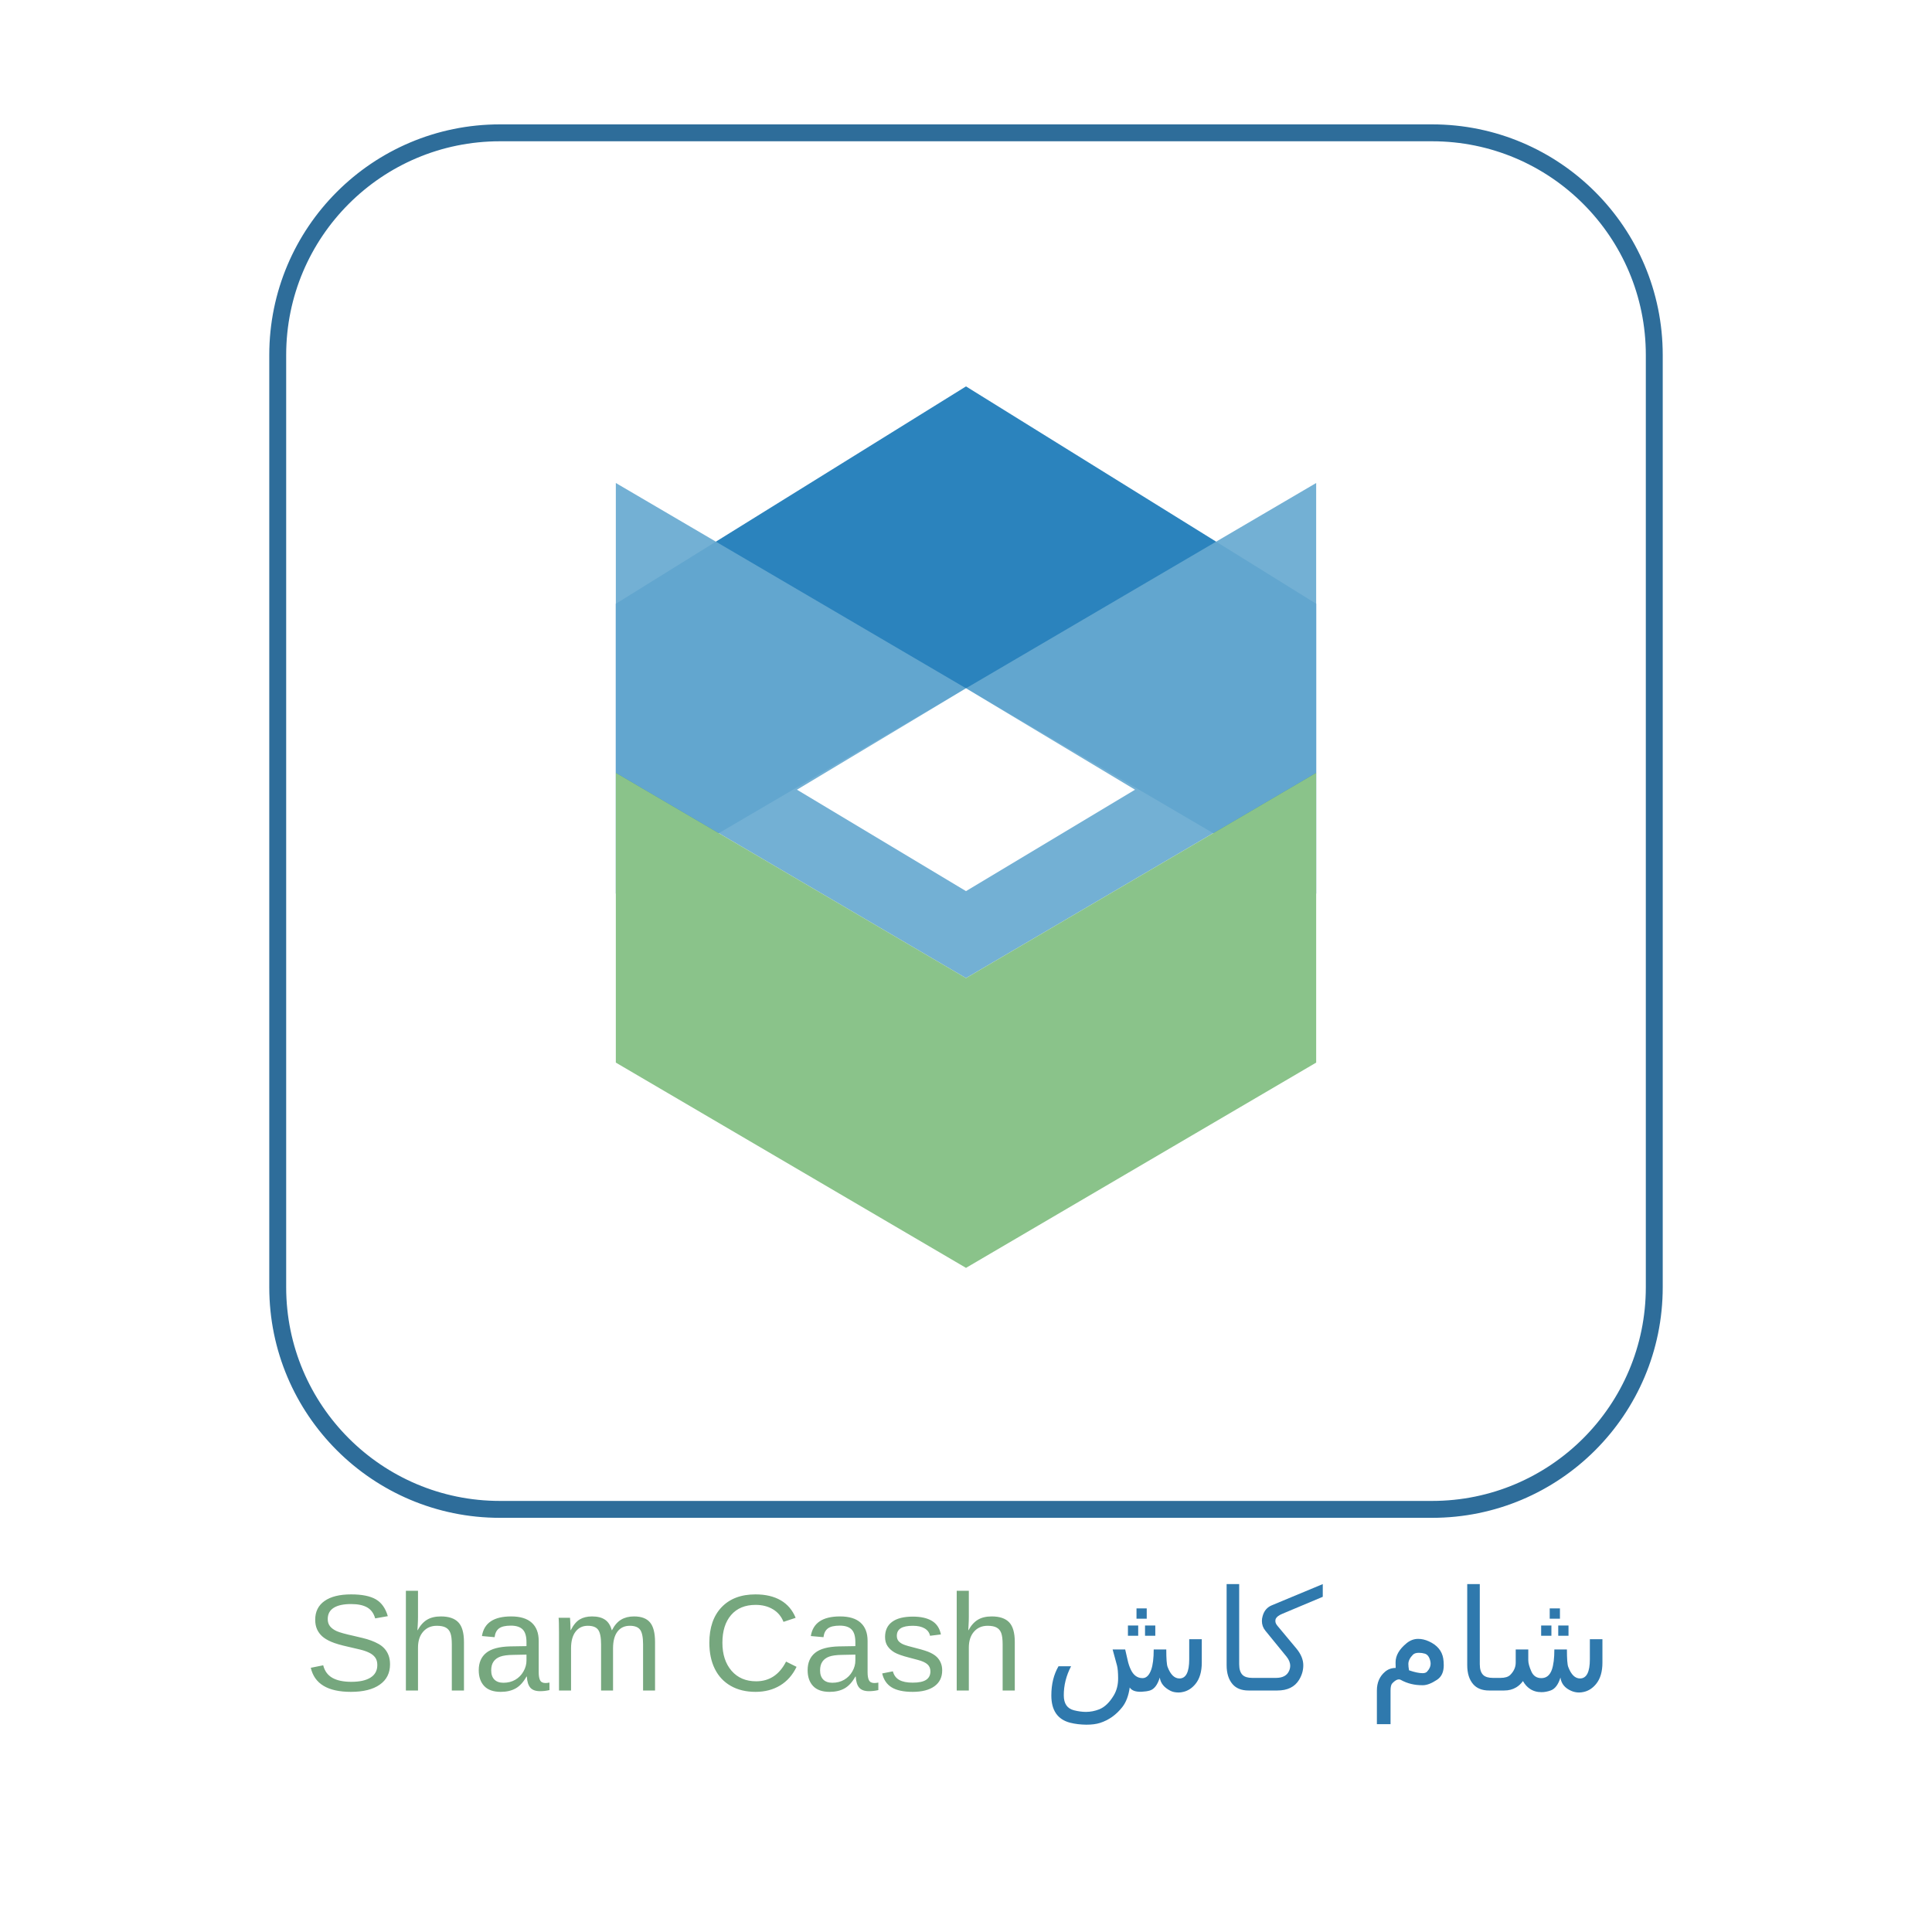
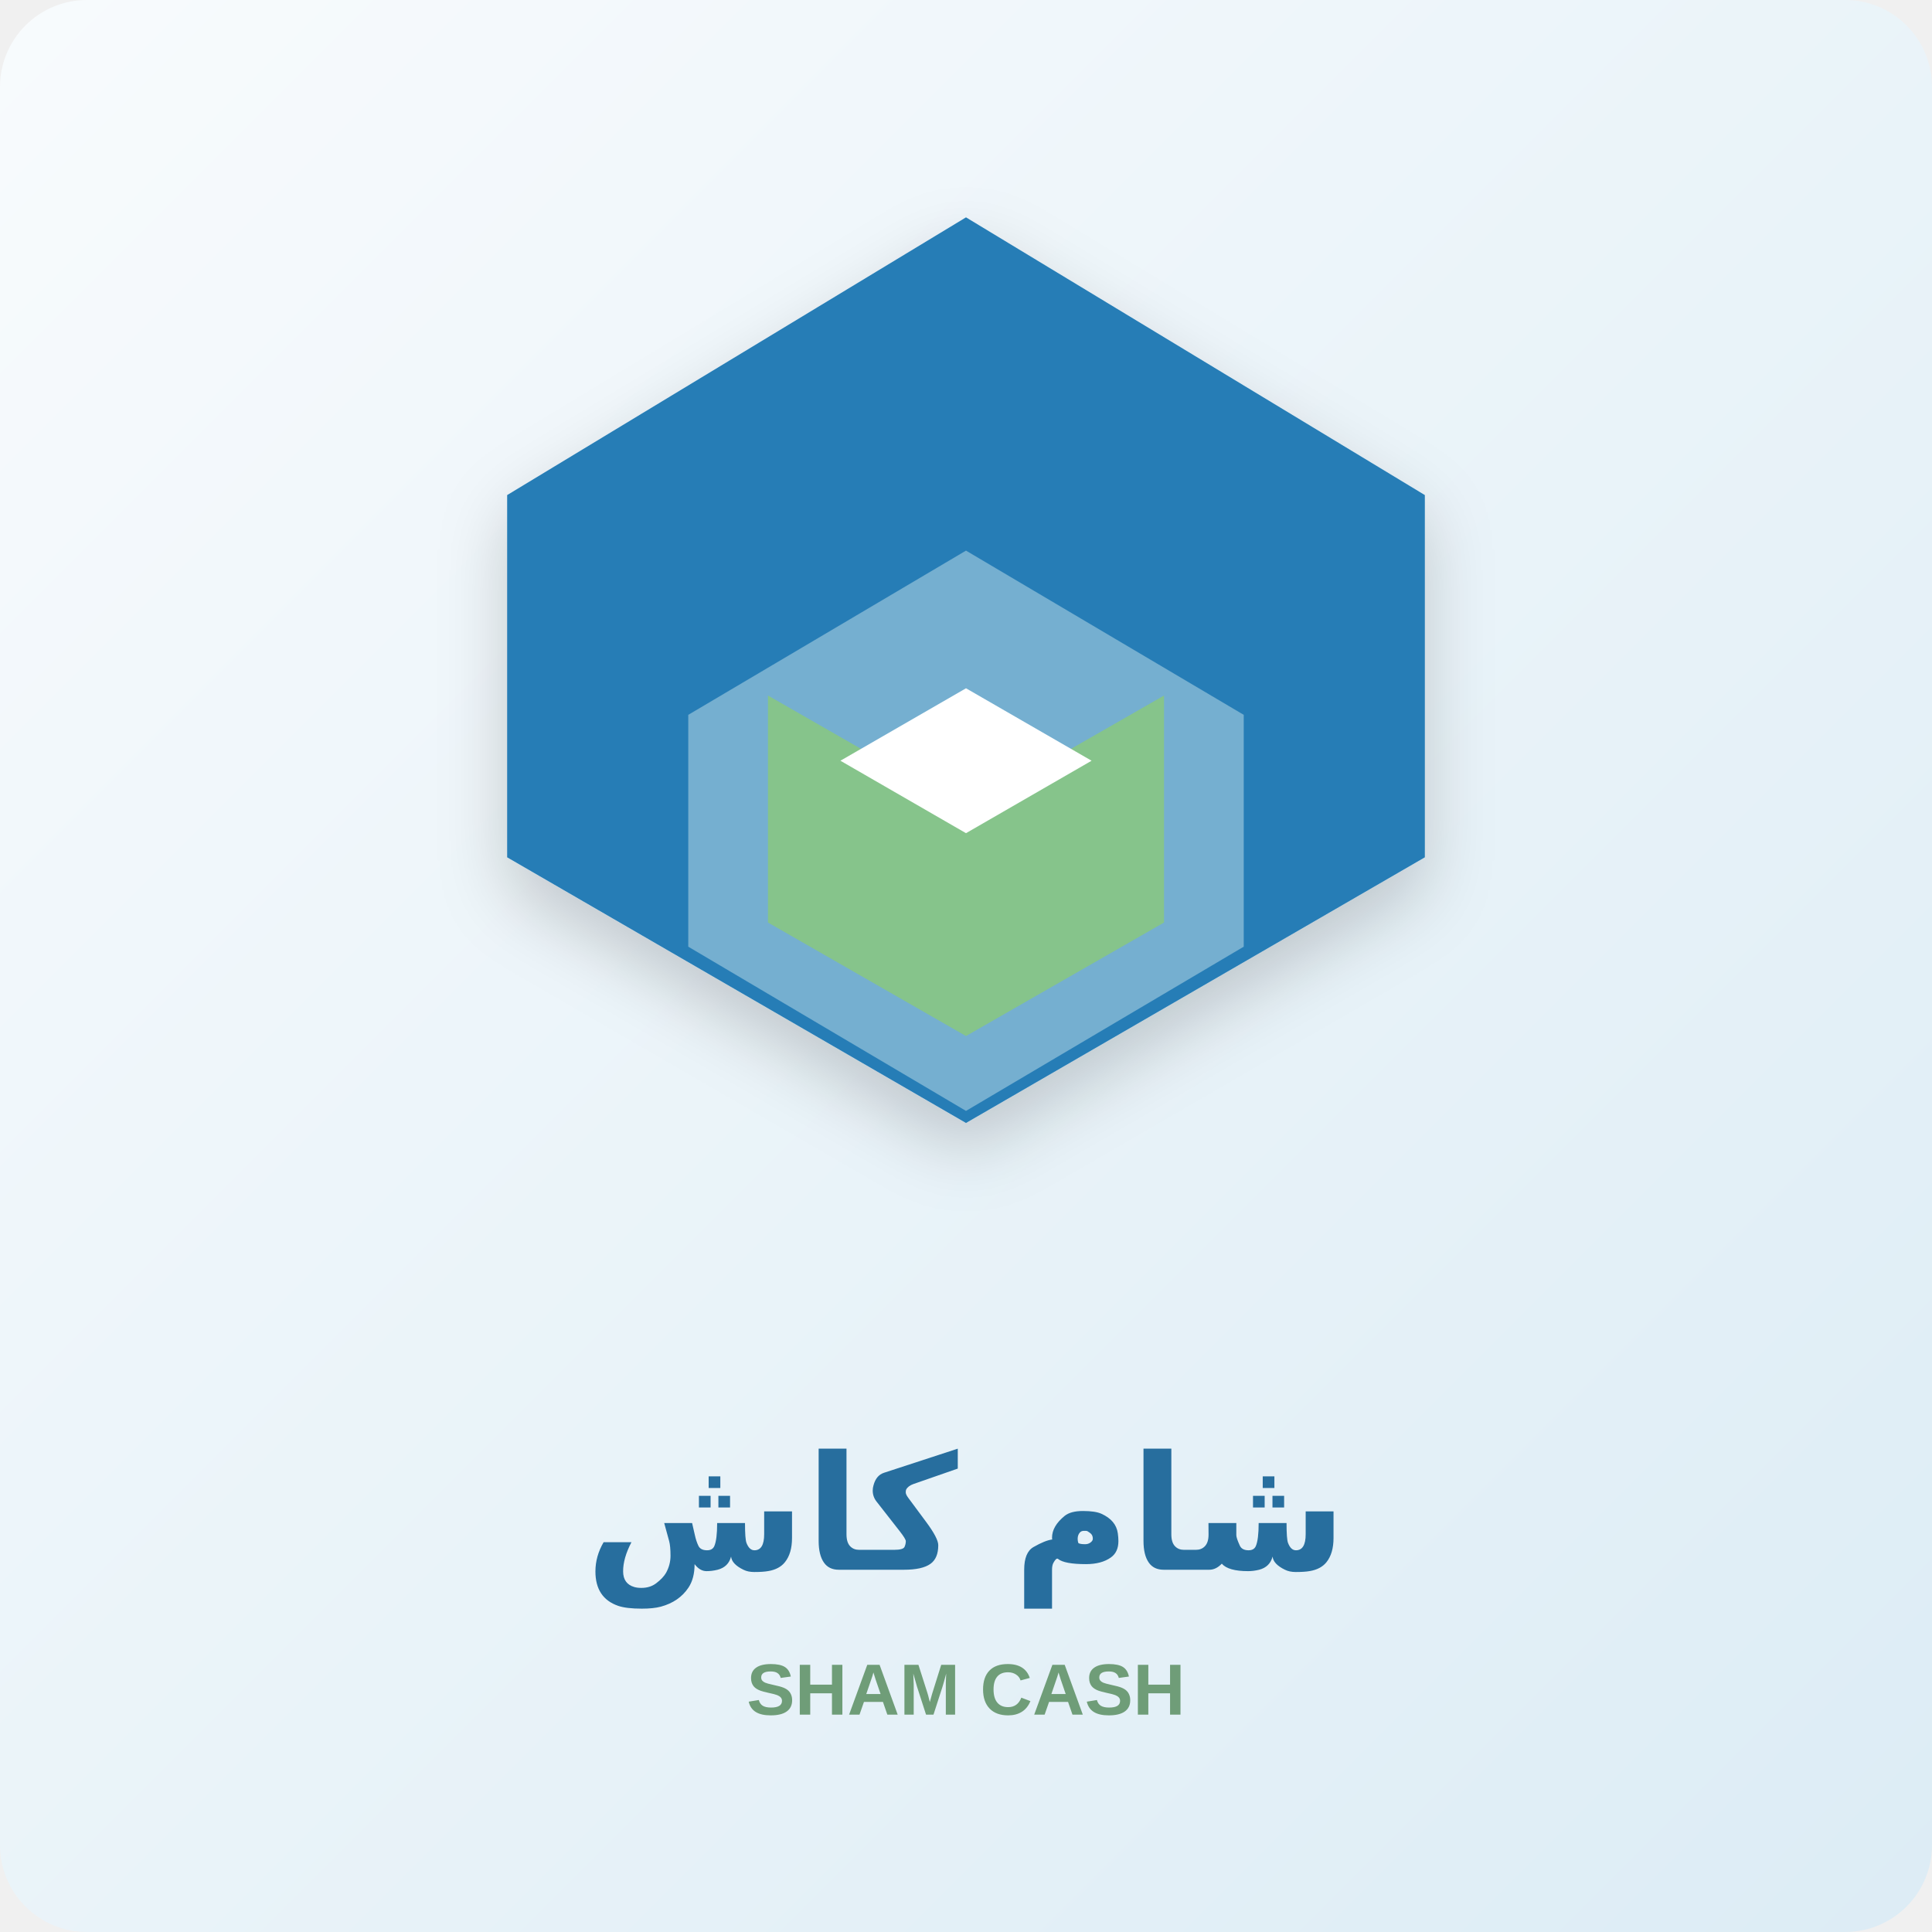
<svg xmlns="http://www.w3.org/2000/svg" viewBox="0 0 800 800" role="img" aria-label="شام كاش">
-   <rect width="800" height="800" fill="#fff" />
-   <rect x="115" y="55" width="570" height="570" rx="92" fill="#fff" stroke="#2e6d9a" stroke-width="7" />
-   <g transform="translate(400 335)">
-     <path d="M0-175L145-85v120L0-50-145 35V-85z" fill="#2b83bd" />
-     <path d="M0-50l145-85v120L0 70-145-15v-120z" fill="#67a9d0" opacity=".92" />
-     <path d="M0 70l145-85v120L0 190-145 105V-15z" fill="#8ac38a" />
-     <path d="M0-50l70 42-70 42-70-42z" fill="#fff" />
+   <defs>
+     <linearGradient id="bg" x1="0" y1="0" x2="1" y2="1">
+       <stop stop-color="#f8fbfd" />
+       <stop offset="1" stop-color="#dcecf5" />
+     </linearGradient>
+     <filter id="s">
+       <feDropShadow dx="0" dy="12" stdDeviation="14" flood-opacity=".18" />
+     </filter>
+   </defs>
+   <rect width="800" height="800" rx="36" fill="url(#bg)" />
+   <g filter="url(#s)" transform="translate(400 320)">
+     <path d="M0-230L190-115V35L0 145-190 35v-150z" fill="#287db6" />
+     <path d="M0-92L115-24v96L0 140-115 72v-96z" fill="#74afd0" />
+     <path d="M0 15l82-47v94L0 109-82 62v-94z" fill="#86c48b" />
+     <path d="M0-35l52 30-52 30-52-30z" fill="#fff" />
  </g>
-   <text x="275" y="700" text-anchor="middle" font-family="Arial,Tahoma,sans-serif" font-size="57" fill="#76a77e">Sham Cash</text>
-   <text x="550" y="700" text-anchor="middle" direction="rtl" font-family="Arial,Tahoma,sans-serif" font-size="58" fill="#2f79ad">شام كاش</text>
+   <text x="400" y="650" text-anchor="middle" font-family="Arial,Tahoma,sans-serif" font-size="66" font-weight="800" fill="#276e9e">شام كاش</text>
+   <text x="400" y="710" text-anchor="middle" font-family="Arial,sans-serif" font-size="30" font-weight="700" fill="#6f9d78">SHAM CASH</text>
</svg>
